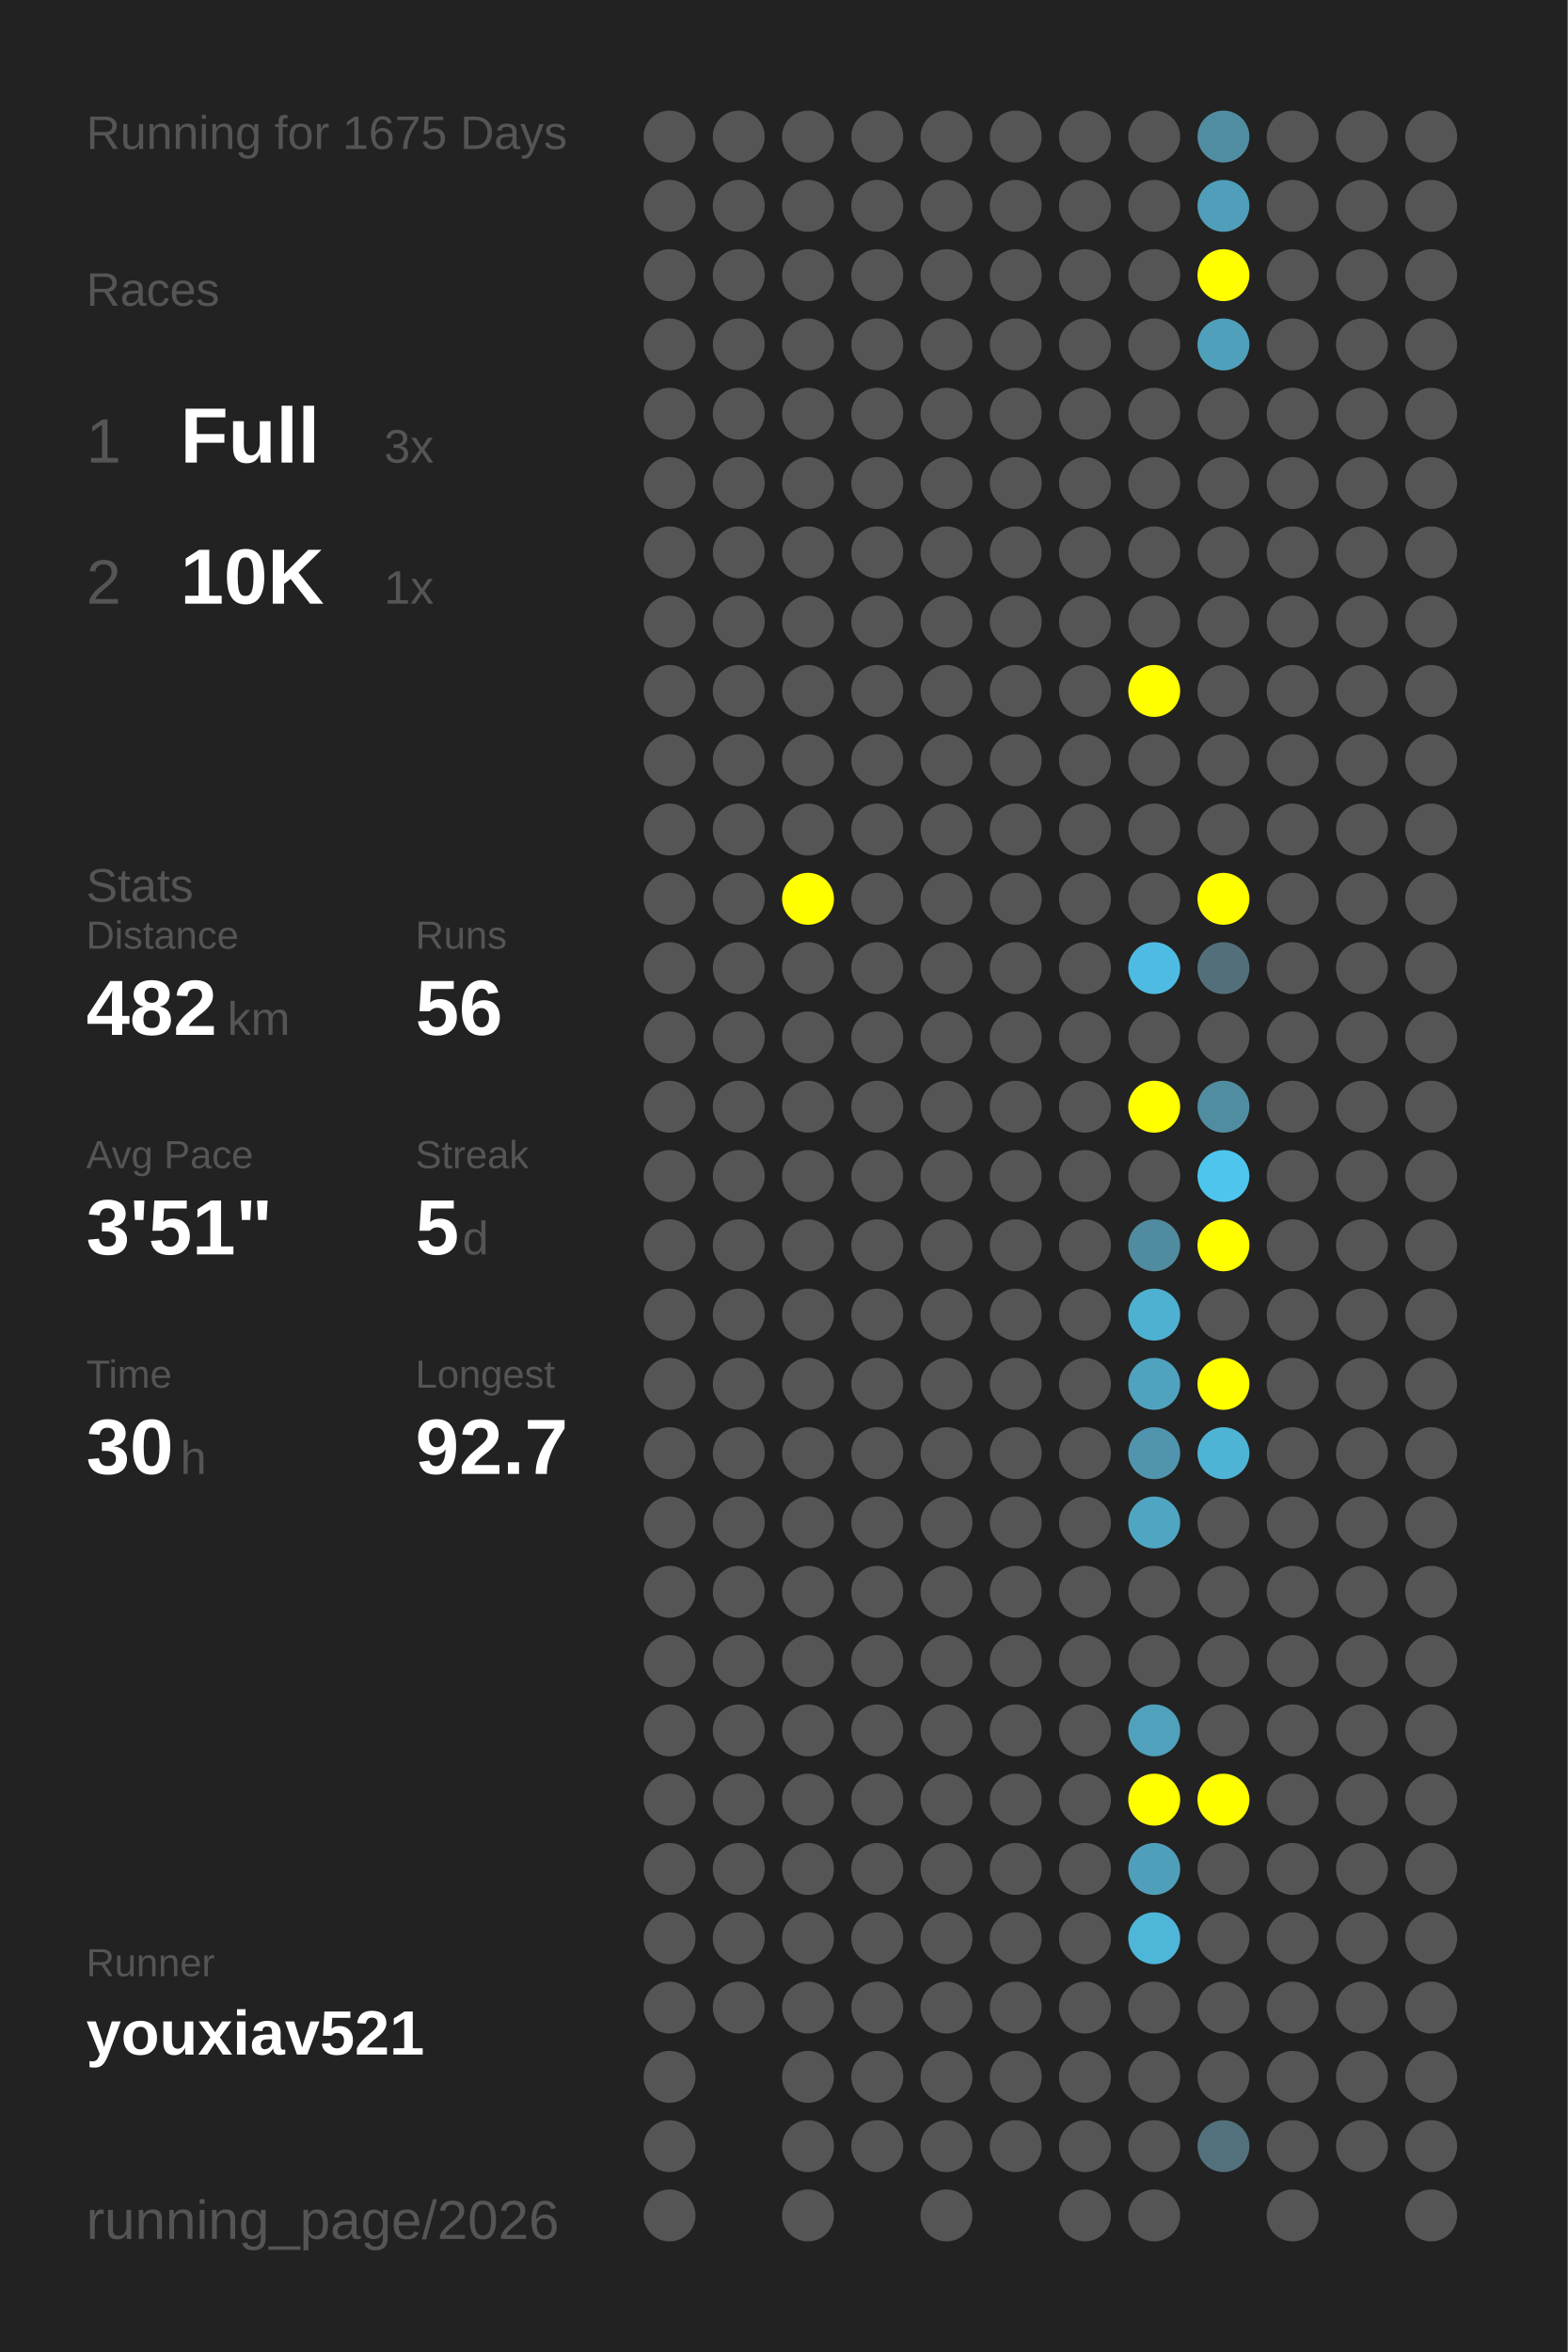
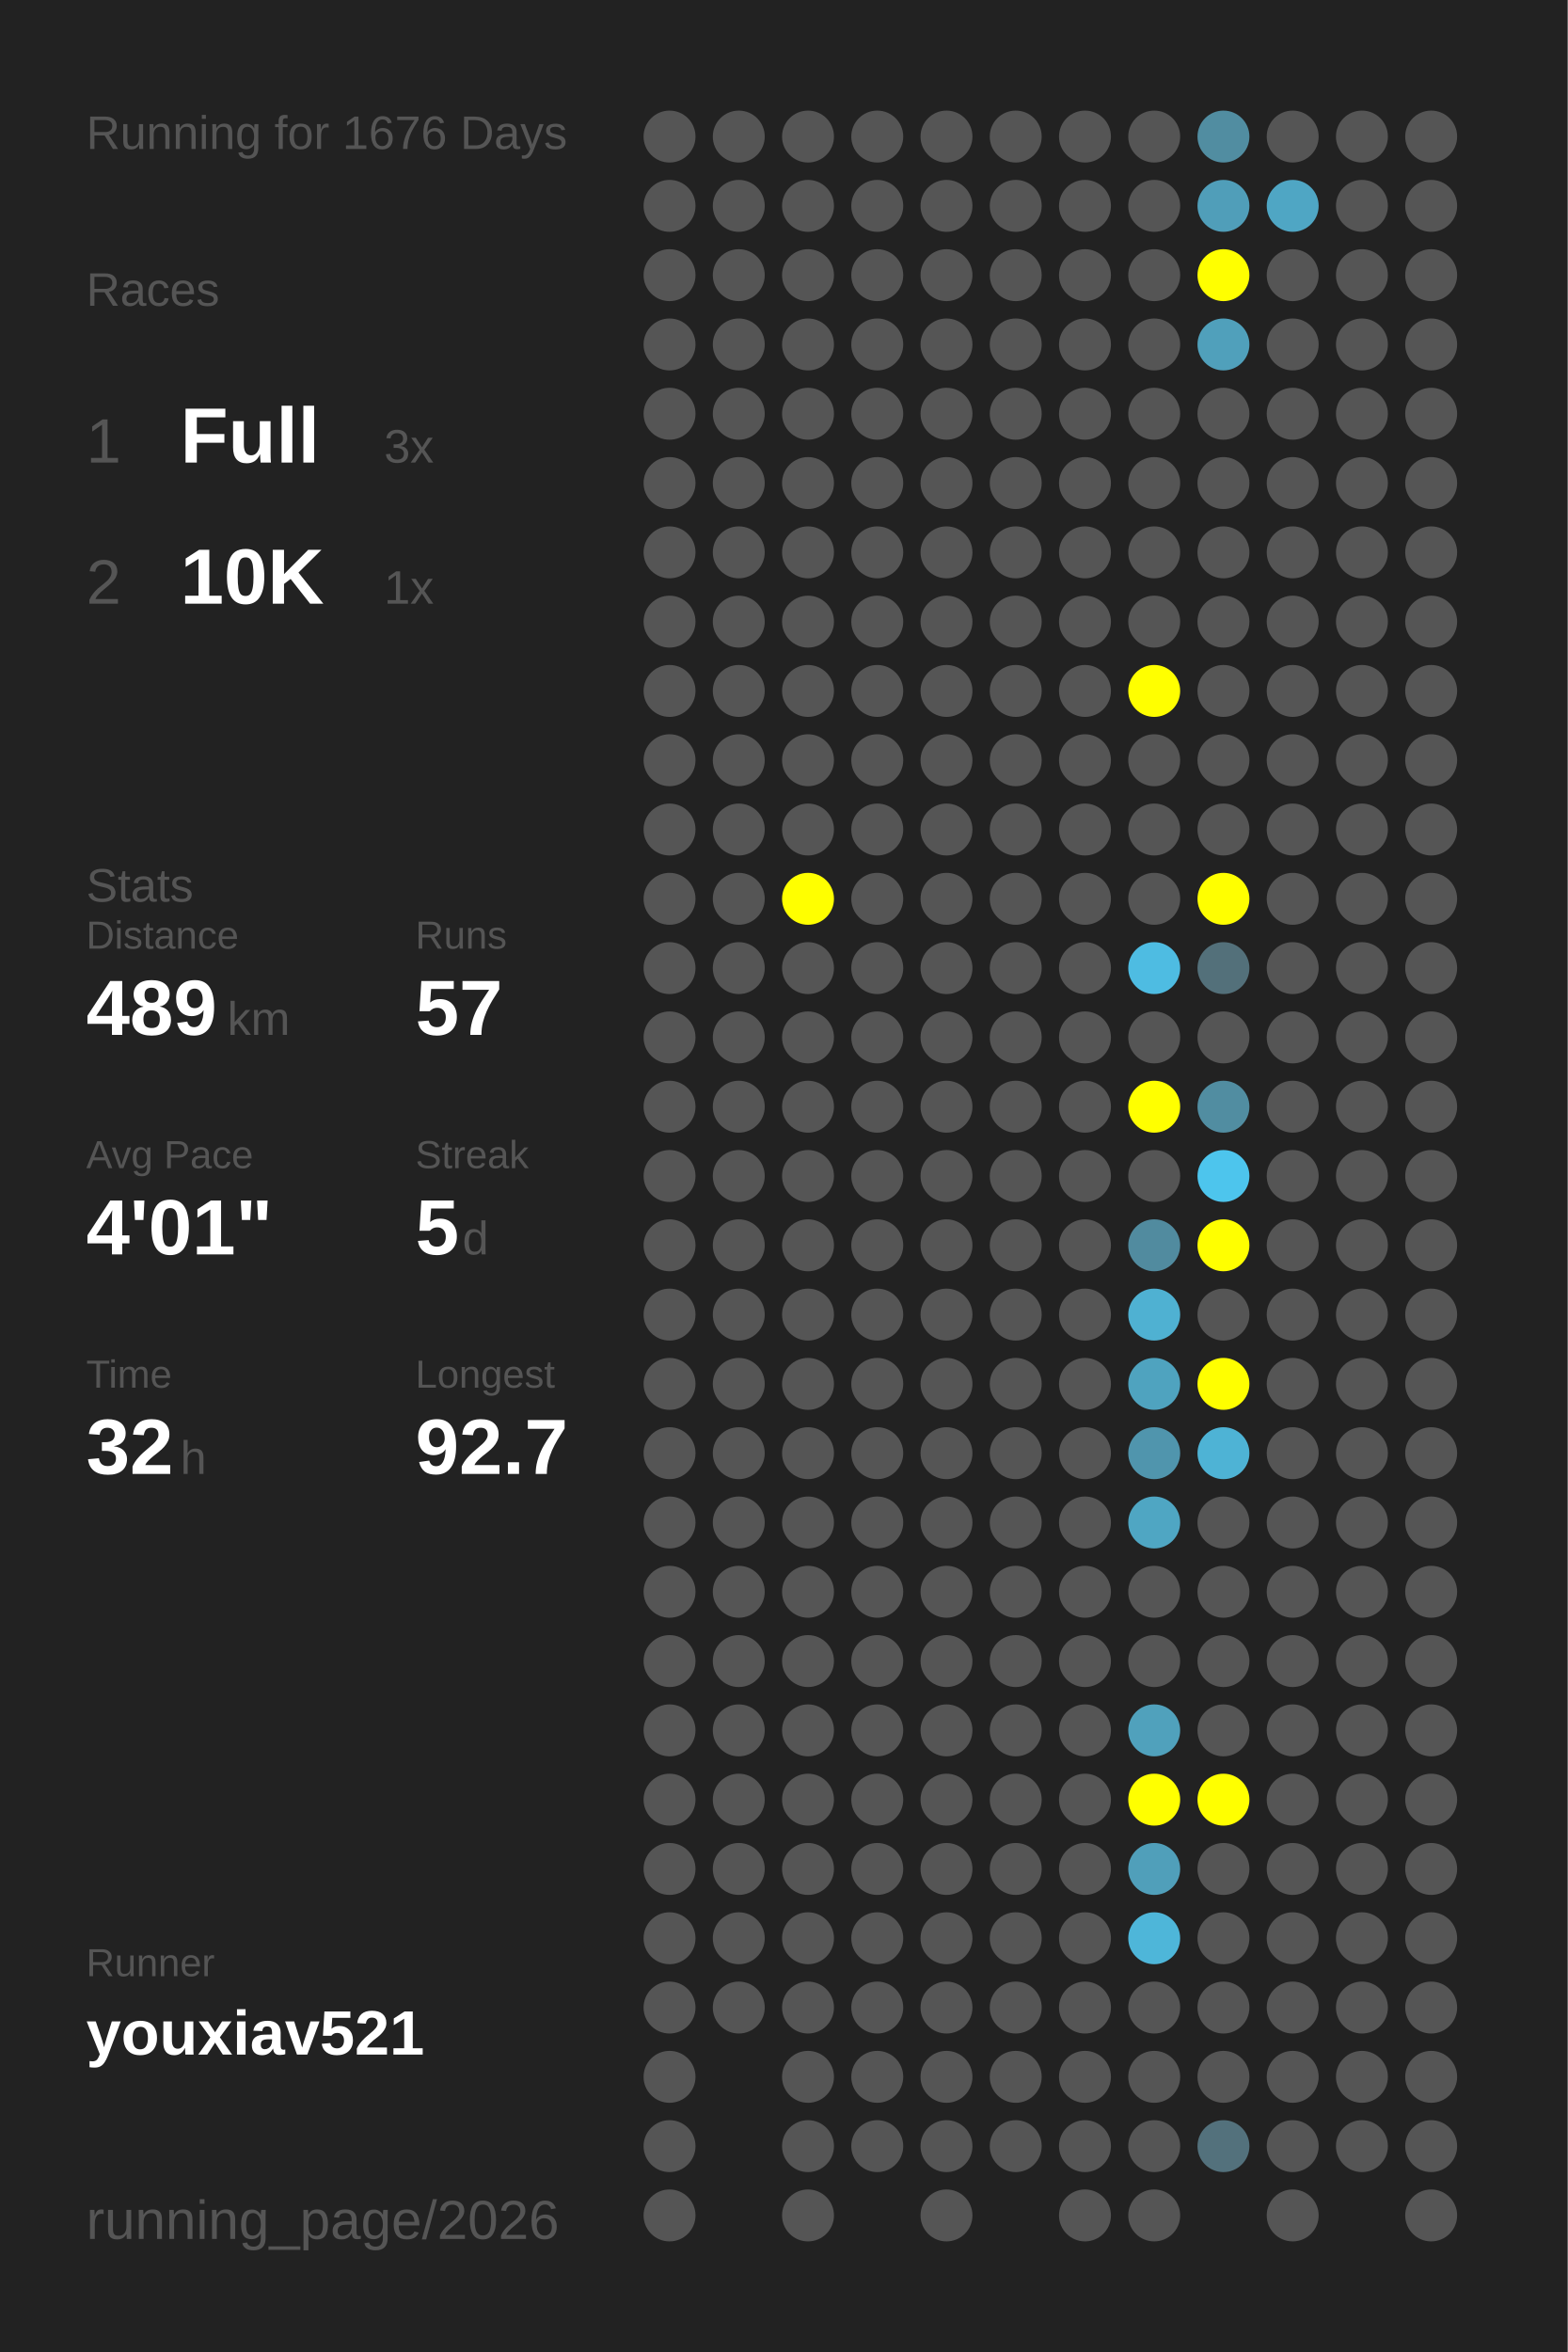
<svg xmlns="http://www.w3.org/2000/svg" baseProfile="full" height="300mm" version="1.1" viewBox="0,0,200,300" width="200mm">
  <defs />
  <rect fill="#222222" height="300" width="200" x="0" y="0" />
-   <text fill="#555555" style="font-size:6px; font-family:Arial;" x="11" y="19">Running for 1675 Days</text>
+   <text fill="#555555" style="font-size:6px; font-family:Arial;" x="11" y="19">Running for 1676 Days</text>
  <text fill="#555555" style="font-size:6px; font-family:Arial;" x="11" y="39">Races</text>
  <text fill="#555555" style="font-size:8px; font-family:Arial;" x="11" y="59">1</text>
  <text fill="#FFFFFF" style="font-size:10px; font-family:Arial; font-weight:bold;" x="23" y="59">Full</text>
  <text fill="#555555" style="font-size:6px; font-family:Arial;" x="49" y="59">3x</text>
  <text fill="#555555" style="font-size:8px; font-family:Arial;" x="11" y="77">2</text>
  <text fill="#FFFFFF" style="font-size:10px; font-family:Arial; font-weight:bold;" x="23" y="77">10K</text>
  <text fill="#555555" style="font-size:6px; font-family:Arial;" x="49" y="77">1x</text>
  <text fill="#555555" style="font-size:6px; font-family:Arial;" x="11" y="115">Stats</text>
  <text fill="#555555" style="font-size:5px; font-family:Arial;" x="11" y="121">Distance</text>
-   <text fill="#FFFFFF" style="font-size:10px; font-family:Arial; font-weight:bold;" x="11" y="132">482</text>
+   <text fill="#FFFFFF" style="font-size:10px; font-family:Arial; font-weight:bold;" x="11" y="132">489</text>
  <text fill="#555555" style="font-size:6px; font-family:Arial;" x="29" y="132">km</text>
  <text fill="#555555" style="font-size:5px; font-family:Arial;" x="53" y="121">Runs</text>
-   <text fill="#FFFFFF" style="font-size:10px; font-family:Arial; font-weight:bold;" x="53" y="132">56</text>
+   <text fill="#FFFFFF" style="font-size:10px; font-family:Arial; font-weight:bold;" x="53" y="132">57</text>
  <text fill="#555555" style="font-size:5px; font-family:Arial;" x="11" y="149">Avg Pace</text>
-   <text fill="#FFFFFF" style="font-size:10px; font-family:Arial; font-weight:bold;" x="11" y="160">3'51"</text>
+   <text fill="#FFFFFF" style="font-size:10px; font-family:Arial; font-weight:bold;" x="11" y="160">4'01"</text>
  <text fill="#555555" style="font-size:5px; font-family:Arial;" x="53" y="149">Streak</text>
  <text fill="#FFFFFF" style="font-size:10px; font-family:Arial; font-weight:bold;" x="53" y="160">5</text>
  <text fill="#555555" style="font-size:6px; font-family:Arial;" x="59" y="160">d</text>
  <text fill="#555555" style="font-size:5px; font-family:Arial;" x="11" y="177">Time</text>
-   <text fill="#FFFFFF" style="font-size:10px; font-family:Arial; font-weight:bold;" x="11" y="188">30</text>
+   <text fill="#FFFFFF" style="font-size:10px; font-family:Arial; font-weight:bold;" x="11" y="188">32</text>
  <text fill="#555555" style="font-size:6px; font-family:Arial;" x="23" y="188">h</text>
  <text fill="#555555" style="font-size:5px; font-family:Arial;" x="53" y="177">Longest</text>
  <text fill="#FFFFFF" style="font-size:10px; font-family:Arial; font-weight:bold;" x="53" y="188">92.7</text>
  <text fill="#555555" style="font-size:5px; font-family:Arial;" x="11" y="252.065">Runner</text>
  <text fill="#FFFFFF" style="font-size:8px; font-family:Arial; font-weight:bold;" x="11" y="262.065">youxiav521</text>
  <text fill="#555555" style="font-size:7px; font-family:Arial;" x="11" y="285.581">running_page/2026</text>
  <circle cx="85.417" cy="17.419" fill="#555555" r="3.312" />
  <circle cx="85.417" cy="26.258" fill="#555555" r="3.312" />
  <circle cx="85.417" cy="35.097" fill="#555555" r="3.312" />
  <circle cx="85.417" cy="43.935" fill="#555555" r="3.312" />
  <circle cx="85.417" cy="52.774" fill="#555555" r="3.312" />
  <circle cx="85.417" cy="61.613" fill="#555555" r="3.312" />
  <circle cx="85.417" cy="70.452" fill="#555555" r="3.312" />
  <circle cx="85.417" cy="79.29" fill="#555555" r="3.312" />
  <circle cx="85.417" cy="88.129" fill="#555555" r="3.312" />
  <circle cx="85.417" cy="96.968" fill="#555555" r="3.312" />
  <circle cx="85.417" cy="105.806" fill="#555555" r="3.312" />
  <circle cx="85.417" cy="114.645" fill="#555555" r="3.312" />
  <circle cx="85.417" cy="123.484" fill="#555555" r="3.312" />
  <circle cx="85.417" cy="132.323" fill="#555555" r="3.312" />
  <circle cx="85.417" cy="141.161" fill="#555555" r="3.312" />
  <circle cx="85.417" cy="150" fill="#555555" r="3.312" />
  <circle cx="85.417" cy="158.839" fill="#555555" r="3.312" />
  <circle cx="85.417" cy="167.677" fill="#555555" r="3.312" />
  <circle cx="85.417" cy="176.516" fill="#555555" r="3.312" />
  <circle cx="85.417" cy="185.355" fill="#555555" r="3.312" />
  <circle cx="85.417" cy="194.194" fill="#555555" r="3.312" />
  <circle cx="85.417" cy="203.032" fill="#555555" r="3.312" />
  <circle cx="85.417" cy="211.871" fill="#555555" r="3.312" />
  <circle cx="85.417" cy="220.71" fill="#555555" r="3.312" />
  <circle cx="85.417" cy="229.548" fill="#555555" r="3.312" />
  <circle cx="85.417" cy="238.387" fill="#555555" r="3.312" />
  <circle cx="85.417" cy="247.226" fill="#555555" r="3.312" />
  <circle cx="85.417" cy="256.065" fill="#555555" r="3.312" />
  <circle cx="85.417" cy="264.903" fill="#555555" r="3.312" />
  <circle cx="85.417" cy="273.742" fill="#555555" r="3.312" />
  <circle cx="85.417" cy="282.581" fill="#555555" r="3.312" />
  <circle cx="94.25" cy="17.419" fill="#555555" r="3.312" />
  <circle cx="94.25" cy="26.258" fill="#555555" r="3.312" />
  <circle cx="94.25" cy="35.097" fill="#555555" r="3.312" />
  <circle cx="94.25" cy="43.935" fill="#555555" r="3.312" />
  <circle cx="94.25" cy="52.774" fill="#555555" r="3.312" />
  <circle cx="94.25" cy="61.613" fill="#555555" r="3.312" />
  <circle cx="94.25" cy="70.452" fill="#555555" r="3.312" />
  <circle cx="94.25" cy="79.29" fill="#555555" r="3.312" />
  <circle cx="94.25" cy="88.129" fill="#555555" r="3.312" />
  <circle cx="94.25" cy="96.968" fill="#555555" r="3.312" />
  <circle cx="94.25" cy="105.806" fill="#555555" r="3.312" />
  <circle cx="94.25" cy="114.645" fill="#555555" r="3.312" />
  <circle cx="94.25" cy="123.484" fill="#555555" r="3.312" />
  <circle cx="94.25" cy="132.323" fill="#555555" r="3.312" />
  <circle cx="94.25" cy="141.161" fill="#555555" r="3.312" />
  <circle cx="94.25" cy="150" fill="#555555" r="3.312" />
  <circle cx="94.25" cy="158.839" fill="#555555" r="3.312" />
  <circle cx="94.25" cy="167.677" fill="#555555" r="3.312" />
  <circle cx="94.25" cy="176.516" fill="#555555" r="3.312" />
  <circle cx="94.25" cy="185.355" fill="#555555" r="3.312" />
  <circle cx="94.25" cy="194.194" fill="#555555" r="3.312" />
  <circle cx="94.25" cy="203.032" fill="#555555" r="3.312" />
  <circle cx="94.25" cy="211.871" fill="#555555" r="3.312" />
  <circle cx="94.25" cy="220.71" fill="#555555" r="3.312" />
  <circle cx="94.25" cy="229.548" fill="#555555" r="3.312" />
  <circle cx="94.25" cy="238.387" fill="#555555" r="3.312" />
  <circle cx="94.25" cy="247.226" fill="#555555" r="3.312" />
  <circle cx="94.25" cy="256.065" fill="#555555" r="3.312" />
  <circle cx="103.083" cy="17.419" fill="#555555" r="3.312" />
  <circle cx="103.083" cy="26.258" fill="#555555" r="3.312" />
  <circle cx="103.083" cy="35.097" fill="#555555" r="3.312" />
  <circle cx="103.083" cy="43.935" fill="#555555" r="3.312" />
  <circle cx="103.083" cy="52.774" fill="#555555" r="3.312" />
  <circle cx="103.083" cy="61.613" fill="#555555" r="3.312" />
  <circle cx="103.083" cy="70.452" fill="#555555" r="3.312" />
  <circle cx="103.083" cy="79.29" fill="#555555" r="3.312" />
  <circle cx="103.083" cy="88.129" fill="#555555" r="3.312" />
  <circle cx="103.083" cy="96.968" fill="#555555" r="3.312" />
  <circle cx="103.083" cy="105.806" fill="#555555" r="3.312" />
  <circle cx="103.083" cy="114.645" fill="#FFFF00" r="3.312" />
  <circle cx="103.083" cy="123.484" fill="#555555" r="3.312" />
  <circle cx="103.083" cy="132.323" fill="#555555" r="3.312" />
  <circle cx="103.083" cy="141.161" fill="#555555" r="3.312" />
  <circle cx="103.083" cy="150" fill="#555555" r="3.312" />
  <circle cx="103.083" cy="158.839" fill="#555555" r="3.312" />
  <circle cx="103.083" cy="167.677" fill="#555555" r="3.312" />
  <circle cx="103.083" cy="176.516" fill="#555555" r="3.312" />
  <circle cx="103.083" cy="185.355" fill="#555555" r="3.312" />
  <circle cx="103.083" cy="194.194" fill="#555555" r="3.312" />
  <circle cx="103.083" cy="203.032" fill="#555555" r="3.312" />
  <circle cx="103.083" cy="211.871" fill="#555555" r="3.312" />
  <circle cx="103.083" cy="220.71" fill="#555555" r="3.312" />
  <circle cx="103.083" cy="229.548" fill="#555555" r="3.312" />
  <circle cx="103.083" cy="238.387" fill="#555555" r="3.312" />
  <circle cx="103.083" cy="247.226" fill="#555555" r="3.312" />
  <circle cx="103.083" cy="256.065" fill="#555555" r="3.312" />
  <circle cx="103.083" cy="264.903" fill="#555555" r="3.312" />
  <circle cx="103.083" cy="273.742" fill="#555555" r="3.312" />
  <circle cx="103.083" cy="282.581" fill="#555555" r="3.312" />
  <circle cx="111.917" cy="17.419" fill="#555555" r="3.312" />
  <circle cx="111.917" cy="26.258" fill="#555555" r="3.312" />
  <circle cx="111.917" cy="35.097" fill="#555555" r="3.312" />
  <circle cx="111.917" cy="43.935" fill="#555555" r="3.312" />
  <circle cx="111.917" cy="52.774" fill="#555555" r="3.312" />
  <circle cx="111.917" cy="61.613" fill="#555555" r="3.312" />
  <circle cx="111.917" cy="70.452" fill="#555555" r="3.312" />
  <circle cx="111.917" cy="79.29" fill="#555555" r="3.312" />
  <circle cx="111.917" cy="88.129" fill="#555555" r="3.312" />
  <circle cx="111.917" cy="96.968" fill="#555555" r="3.312" />
  <circle cx="111.917" cy="105.806" fill="#555555" r="3.312" />
  <circle cx="111.917" cy="114.645" fill="#555555" r="3.312" />
  <circle cx="111.917" cy="123.484" fill="#555555" r="3.312" />
  <circle cx="111.917" cy="132.323" fill="#555555" r="3.312" />
  <circle cx="111.917" cy="141.161" fill="#555555" r="3.312" />
  <circle cx="111.917" cy="150" fill="#555555" r="3.312" />
  <circle cx="111.917" cy="158.839" fill="#555555" r="3.312" />
  <circle cx="111.917" cy="167.677" fill="#555555" r="3.312" />
  <circle cx="111.917" cy="176.516" fill="#555555" r="3.312" />
  <circle cx="111.917" cy="185.355" fill="#555555" r="3.312" />
  <circle cx="111.917" cy="194.194" fill="#555555" r="3.312" />
  <circle cx="111.917" cy="203.032" fill="#555555" r="3.312" />
  <circle cx="111.917" cy="211.871" fill="#555555" r="3.312" />
  <circle cx="111.917" cy="220.71" fill="#555555" r="3.312" />
  <circle cx="111.917" cy="229.548" fill="#555555" r="3.312" />
  <circle cx="111.917" cy="238.387" fill="#555555" r="3.312" />
  <circle cx="111.917" cy="247.226" fill="#555555" r="3.312" />
  <circle cx="111.917" cy="256.065" fill="#555555" r="3.312" />
  <circle cx="111.917" cy="264.903" fill="#555555" r="3.312" />
  <circle cx="111.917" cy="273.742" fill="#555555" r="3.312" />
  <circle cx="120.75" cy="17.419" fill="#555555" r="3.312" />
  <circle cx="120.75" cy="26.258" fill="#555555" r="3.312" />
  <circle cx="120.75" cy="35.097" fill="#555555" r="3.312" />
  <circle cx="120.75" cy="43.935" fill="#555555" r="3.312" />
  <circle cx="120.75" cy="52.774" fill="#555555" r="3.312" />
  <circle cx="120.75" cy="61.613" fill="#555555" r="3.312" />
  <circle cx="120.75" cy="70.452" fill="#555555" r="3.312" />
  <circle cx="120.75" cy="79.29" fill="#555555" r="3.312" />
  <circle cx="120.75" cy="88.129" fill="#555555" r="3.312" />
  <circle cx="120.75" cy="96.968" fill="#555555" r="3.312" />
  <circle cx="120.75" cy="105.806" fill="#555555" r="3.312" />
  <circle cx="120.75" cy="114.645" fill="#555555" r="3.312" />
  <circle cx="120.75" cy="123.484" fill="#555555" r="3.312" />
  <circle cx="120.75" cy="132.323" fill="#555555" r="3.312" />
  <circle cx="120.75" cy="141.161" fill="#555555" r="3.312" />
  <circle cx="120.75" cy="150" fill="#555555" r="3.312" />
  <circle cx="120.75" cy="158.839" fill="#555555" r="3.312" />
  <circle cx="120.75" cy="167.677" fill="#555555" r="3.312" />
  <circle cx="120.75" cy="176.516" fill="#555555" r="3.312" />
  <circle cx="120.75" cy="185.355" fill="#555555" r="3.312" />
  <circle cx="120.75" cy="194.194" fill="#555555" r="3.312" />
  <circle cx="120.75" cy="203.032" fill="#555555" r="3.312" />
  <circle cx="120.75" cy="211.871" fill="#555555" r="3.312" />
  <circle cx="120.75" cy="220.71" fill="#555555" r="3.312" />
  <circle cx="120.75" cy="229.548" fill="#555555" r="3.312" />
  <circle cx="120.75" cy="238.387" fill="#555555" r="3.312" />
  <circle cx="120.75" cy="247.226" fill="#555555" r="3.312" />
  <circle cx="120.75" cy="256.065" fill="#555555" r="3.312" />
  <circle cx="120.75" cy="264.903" fill="#555555" r="3.312" />
  <circle cx="120.75" cy="273.742" fill="#555555" r="3.312" />
  <circle cx="120.75" cy="282.581" fill="#555555" r="3.312" />
  <circle cx="129.583" cy="17.419" fill="#555555" r="3.312" />
  <circle cx="129.583" cy="26.258" fill="#555555" r="3.312" />
  <circle cx="129.583" cy="35.097" fill="#555555" r="3.312" />
  <circle cx="129.583" cy="43.935" fill="#555555" r="3.312" />
  <circle cx="129.583" cy="52.774" fill="#555555" r="3.312" />
  <circle cx="129.583" cy="61.613" fill="#555555" r="3.312" />
  <circle cx="129.583" cy="70.452" fill="#555555" r="3.312" />
  <circle cx="129.583" cy="79.29" fill="#555555" r="3.312" />
  <circle cx="129.583" cy="88.129" fill="#555555" r="3.312" />
  <circle cx="129.583" cy="96.968" fill="#555555" r="3.312" />
  <circle cx="129.583" cy="105.806" fill="#555555" r="3.312" />
  <circle cx="129.583" cy="114.645" fill="#555555" r="3.312" />
  <circle cx="129.583" cy="123.484" fill="#555555" r="3.312" />
  <circle cx="129.583" cy="132.323" fill="#555555" r="3.312" />
  <circle cx="129.583" cy="141.161" fill="#555555" r="3.312" />
  <circle cx="129.583" cy="150" fill="#555555" r="3.312" />
  <circle cx="129.583" cy="158.839" fill="#555555" r="3.312" />
  <circle cx="129.583" cy="167.677" fill="#555555" r="3.312" />
  <circle cx="129.583" cy="176.516" fill="#555555" r="3.312" />
  <circle cx="129.583" cy="185.355" fill="#555555" r="3.312" />
  <circle cx="129.583" cy="194.194" fill="#555555" r="3.312" />
  <circle cx="129.583" cy="203.032" fill="#555555" r="3.312" />
  <circle cx="129.583" cy="211.871" fill="#555555" r="3.312" />
  <circle cx="129.583" cy="220.71" fill="#555555" r="3.312" />
  <circle cx="129.583" cy="229.548" fill="#555555" r="3.312" />
  <circle cx="129.583" cy="238.387" fill="#555555" r="3.312" />
  <circle cx="129.583" cy="247.226" fill="#555555" r="3.312" />
  <circle cx="129.583" cy="256.065" fill="#555555" r="3.312" />
  <circle cx="129.583" cy="264.903" fill="#555555" r="3.312" />
  <circle cx="129.583" cy="273.742" fill="#555555" r="3.312" />
  <circle cx="138.417" cy="17.419" fill="#555555" r="3.312" />
  <circle cx="138.417" cy="26.258" fill="#555555" r="3.312" />
  <circle cx="138.417" cy="35.097" fill="#555555" r="3.312" />
  <circle cx="138.417" cy="43.935" fill="#555555" r="3.312" />
  <circle cx="138.417" cy="52.774" fill="#555555" r="3.312" />
  <circle cx="138.417" cy="61.613" fill="#555555" r="3.312" />
  <circle cx="138.417" cy="70.452" fill="#555555" r="3.312" />
  <circle cx="138.417" cy="79.29" fill="#555555" r="3.312" />
  <circle cx="138.417" cy="88.129" fill="#555555" r="3.312" />
  <circle cx="138.417" cy="96.968" fill="#555555" r="3.312" />
  <circle cx="138.417" cy="105.806" fill="#555555" r="3.312" />
  <circle cx="138.417" cy="114.645" fill="#555555" r="3.312" />
  <circle cx="138.417" cy="123.484" fill="#555555" r="3.312" />
  <circle cx="138.417" cy="132.323" fill="#555555" r="3.312" />
  <circle cx="138.417" cy="141.161" fill="#555555" r="3.312" />
  <circle cx="138.417" cy="150" fill="#555555" r="3.312" />
  <circle cx="138.417" cy="158.839" fill="#555555" r="3.312" />
  <circle cx="138.417" cy="167.677" fill="#555555" r="3.312" />
  <circle cx="138.417" cy="176.516" fill="#555555" r="3.312" />
  <circle cx="138.417" cy="185.355" fill="#555555" r="3.312" />
  <circle cx="138.417" cy="194.194" fill="#555555" r="3.312" />
  <circle cx="138.417" cy="203.032" fill="#555555" r="3.312" />
  <circle cx="138.417" cy="211.871" fill="#555555" r="3.312" />
  <circle cx="138.417" cy="220.71" fill="#555555" r="3.312" />
  <circle cx="138.417" cy="229.548" fill="#555555" r="3.312" />
  <circle cx="138.417" cy="238.387" fill="#555555" r="3.312" />
  <circle cx="138.417" cy="247.226" fill="#555555" r="3.312" />
  <circle cx="138.417" cy="256.065" fill="#555555" r="3.312" />
  <circle cx="138.417" cy="264.903" fill="#555555" r="3.312" />
  <circle cx="138.417" cy="273.742" fill="#555555" r="3.312" />
  <circle cx="138.417" cy="282.581" fill="#555555" r="3.312" />
  <circle cx="147.25" cy="17.419" fill="#555555" r="3.312" />
  <circle cx="147.25" cy="26.258" fill="#555555" r="3.312" />
  <circle cx="147.25" cy="35.097" fill="#555555" r="3.312" />
  <circle cx="147.25" cy="43.935" fill="#555555" r="3.312" />
  <circle cx="147.25" cy="52.774" fill="#555555" r="3.312" />
  <circle cx="147.25" cy="61.613" fill="#555555" r="3.312" />
  <circle cx="147.25" cy="70.452" fill="#555555" r="3.312" />
  <circle cx="147.25" cy="79.29" fill="#555555" r="3.312" />
  <circle cx="147.25" cy="88.129" fill="#FFFF00" r="3.312" />
  <circle cx="147.25" cy="96.968" fill="#555555" r="3.312" />
  <circle cx="147.25" cy="105.806" fill="#555555" r="3.312" />
  <circle cx="147.25" cy="114.645" fill="#555555" r="3.312" />
  <circle cx="147.25" cy="123.484" fill="#4ebce2" r="3.312" />
  <circle cx="147.25" cy="132.323" fill="#555555" r="3.312" />
  <circle cx="147.25" cy="141.161" fill="#FFFF00" r="3.312" />
  <circle cx="147.25" cy="150" fill="#555555" r="3.312" />
  <circle cx="147.25" cy="158.839" fill="#518b9f" r="3.312" />
  <circle cx="147.25" cy="167.677" fill="#4fb1d2" r="3.312" />
  <circle cx="147.25" cy="176.516" fill="#4fa3bf" r="3.312" />
  <circle cx="147.25" cy="185.355" fill="#5095ad" r="3.312" />
  <circle cx="147.25" cy="194.194" fill="#4fa6c3" r="3.312" />
  <circle cx="147.25" cy="203.032" fill="#555555" r="3.312" />
  <circle cx="147.25" cy="211.871" fill="#555555" r="3.312" />
  <circle cx="147.25" cy="220.71" fill="#50a1bc" r="3.312" />
  <circle cx="147.25" cy="229.548" fill="#FFFF00" r="3.312" />
  <circle cx="147.25" cy="238.387" fill="#509fba" r="3.312" />
  <circle cx="147.25" cy="247.226" fill="#4eb6d9" r="3.312" />
  <circle cx="147.25" cy="256.065" fill="#555555" r="3.312" />
  <circle cx="147.25" cy="264.903" fill="#555555" r="3.312" />
  <circle cx="147.25" cy="273.742" fill="#555555" r="3.312" />
  <circle cx="147.25" cy="282.581" fill="#555555" r="3.312" />
  <circle cx="156.083" cy="17.419" fill="#518da1" r="3.312" />
  <circle cx="156.083" cy="26.258" fill="#509eb9" r="3.312" />
  <circle cx="156.083" cy="35.097" fill="#FFFF00" r="3.312" />
  <circle cx="156.083" cy="43.935" fill="#50a0bb" r="3.312" />
  <circle cx="156.083" cy="52.774" fill="#555555" r="3.312" />
  <circle cx="156.083" cy="61.613" fill="#555555" r="3.312" />
  <circle cx="156.083" cy="70.452" fill="#555555" r="3.312" />
  <circle cx="156.083" cy="79.29" fill="#555555" r="3.312" />
  <circle cx="156.083" cy="88.129" fill="#555555" r="3.312" />
  <circle cx="156.083" cy="96.968" fill="#555555" r="3.312" />
  <circle cx="156.083" cy="105.806" fill="#555555" r="3.312" />
  <circle cx="156.083" cy="114.645" fill="#FFFF00" r="3.312" />
  <circle cx="156.083" cy="123.484" fill="#53707a" r="3.312" />
  <circle cx="156.083" cy="132.323" fill="#555555" r="3.312" />
  <circle cx="156.083" cy="141.161" fill="#518da1" r="3.312" />
  <circle cx="156.083" cy="150" fill="#4dc5ed" r="3.312" />
  <circle cx="156.083" cy="158.839" fill="#FFFF00" r="3.312" />
  <circle cx="156.083" cy="167.677" fill="#555555" r="3.312" />
  <circle cx="156.083" cy="176.516" fill="#FFFF00" r="3.312" />
  <circle cx="156.083" cy="185.355" fill="#4eb3d5" r="3.312" />
  <circle cx="156.083" cy="194.194" fill="#555555" r="3.312" />
  <circle cx="156.083" cy="203.032" fill="#555555" r="3.312" />
  <circle cx="156.083" cy="211.871" fill="#555555" r="3.312" />
  <circle cx="156.083" cy="220.71" fill="#555555" r="3.312" />
  <circle cx="156.083" cy="229.548" fill="#FFFF00" r="3.312" />
  <circle cx="156.083" cy="238.387" fill="#555555" r="3.312" />
  <circle cx="156.083" cy="247.226" fill="#555555" r="3.312" />
  <circle cx="156.083" cy="256.065" fill="#555555" r="3.312" />
  <circle cx="156.083" cy="264.903" fill="#555555" r="3.312" />
  <circle cx="156.083" cy="273.742" fill="#53717c" r="3.312" />
  <circle cx="164.917" cy="17.419" fill="#555555" r="3.312" />
-   <circle cx="164.917" cy="26.258" fill="#555555" r="3.312" />
+   <circle cx="164.917" cy="26.258" fill="#4fa6c4" r="3.312" />
  <circle cx="164.917" cy="35.097" fill="#555555" r="3.312" />
  <circle cx="164.917" cy="43.935" fill="#555555" r="3.312" />
  <circle cx="164.917" cy="52.774" fill="#555555" r="3.312" />
  <circle cx="164.917" cy="61.613" fill="#555555" r="3.312" />
  <circle cx="164.917" cy="70.452" fill="#555555" r="3.312" />
  <circle cx="164.917" cy="79.29" fill="#555555" r="3.312" />
  <circle cx="164.917" cy="88.129" fill="#555555" r="3.312" />
  <circle cx="164.917" cy="96.968" fill="#555555" r="3.312" />
  <circle cx="164.917" cy="105.806" fill="#555555" r="3.312" />
  <circle cx="164.917" cy="114.645" fill="#555555" r="3.312" />
  <circle cx="164.917" cy="123.484" fill="#555555" r="3.312" />
  <circle cx="164.917" cy="132.323" fill="#555555" r="3.312" />
  <circle cx="164.917" cy="141.161" fill="#555555" r="3.312" />
  <circle cx="164.917" cy="150" fill="#555555" r="3.312" />
  <circle cx="164.917" cy="158.839" fill="#555555" r="3.312" />
  <circle cx="164.917" cy="167.677" fill="#555555" r="3.312" />
  <circle cx="164.917" cy="176.516" fill="#555555" r="3.312" />
  <circle cx="164.917" cy="185.355" fill="#555555" r="3.312" />
  <circle cx="164.917" cy="194.194" fill="#555555" r="3.312" />
  <circle cx="164.917" cy="203.032" fill="#555555" r="3.312" />
  <circle cx="164.917" cy="211.871" fill="#555555" r="3.312" />
  <circle cx="164.917" cy="220.71" fill="#555555" r="3.312" />
  <circle cx="164.917" cy="229.548" fill="#555555" r="3.312" />
  <circle cx="164.917" cy="238.387" fill="#555555" r="3.312" />
  <circle cx="164.917" cy="247.226" fill="#555555" r="3.312" />
  <circle cx="164.917" cy="256.065" fill="#555555" r="3.312" />
  <circle cx="164.917" cy="264.903" fill="#555555" r="3.312" />
  <circle cx="164.917" cy="273.742" fill="#555555" r="3.312" />
  <circle cx="164.917" cy="282.581" fill="#555555" r="3.312" />
  <circle cx="173.75" cy="17.419" fill="#555555" r="3.312" />
  <circle cx="173.75" cy="26.258" fill="#555555" r="3.312" />
  <circle cx="173.75" cy="35.097" fill="#555555" r="3.312" />
  <circle cx="173.75" cy="43.935" fill="#555555" r="3.312" />
  <circle cx="173.75" cy="52.774" fill="#555555" r="3.312" />
  <circle cx="173.75" cy="61.613" fill="#555555" r="3.312" />
  <circle cx="173.75" cy="70.452" fill="#555555" r="3.312" />
  <circle cx="173.75" cy="79.29" fill="#555555" r="3.312" />
  <circle cx="173.75" cy="88.129" fill="#555555" r="3.312" />
  <circle cx="173.75" cy="96.968" fill="#555555" r="3.312" />
  <circle cx="173.75" cy="105.806" fill="#555555" r="3.312" />
  <circle cx="173.75" cy="114.645" fill="#555555" r="3.312" />
  <circle cx="173.75" cy="123.484" fill="#555555" r="3.312" />
  <circle cx="173.75" cy="132.323" fill="#555555" r="3.312" />
  <circle cx="173.75" cy="141.161" fill="#555555" r="3.312" />
  <circle cx="173.75" cy="150" fill="#555555" r="3.312" />
  <circle cx="173.75" cy="158.839" fill="#555555" r="3.312" />
  <circle cx="173.75" cy="167.677" fill="#555555" r="3.312" />
  <circle cx="173.75" cy="176.516" fill="#555555" r="3.312" />
  <circle cx="173.75" cy="185.355" fill="#555555" r="3.312" />
  <circle cx="173.75" cy="194.194" fill="#555555" r="3.312" />
  <circle cx="173.75" cy="203.032" fill="#555555" r="3.312" />
  <circle cx="173.75" cy="211.871" fill="#555555" r="3.312" />
  <circle cx="173.75" cy="220.71" fill="#555555" r="3.312" />
  <circle cx="173.75" cy="229.548" fill="#555555" r="3.312" />
  <circle cx="173.75" cy="238.387" fill="#555555" r="3.312" />
  <circle cx="173.75" cy="247.226" fill="#555555" r="3.312" />
  <circle cx="173.75" cy="256.065" fill="#555555" r="3.312" />
  <circle cx="173.75" cy="264.903" fill="#555555" r="3.312" />
  <circle cx="173.75" cy="273.742" fill="#555555" r="3.312" />
  <circle cx="182.583" cy="17.419" fill="#555555" r="3.312" />
  <circle cx="182.583" cy="26.258" fill="#555555" r="3.312" />
  <circle cx="182.583" cy="35.097" fill="#555555" r="3.312" />
  <circle cx="182.583" cy="43.935" fill="#555555" r="3.312" />
  <circle cx="182.583" cy="52.774" fill="#555555" r="3.312" />
  <circle cx="182.583" cy="61.613" fill="#555555" r="3.312" />
  <circle cx="182.583" cy="70.452" fill="#555555" r="3.312" />
  <circle cx="182.583" cy="79.29" fill="#555555" r="3.312" />
  <circle cx="182.583" cy="88.129" fill="#555555" r="3.312" />
  <circle cx="182.583" cy="96.968" fill="#555555" r="3.312" />
  <circle cx="182.583" cy="105.806" fill="#555555" r="3.312" />
  <circle cx="182.583" cy="114.645" fill="#555555" r="3.312" />
  <circle cx="182.583" cy="123.484" fill="#555555" r="3.312" />
  <circle cx="182.583" cy="132.323" fill="#555555" r="3.312" />
  <circle cx="182.583" cy="141.161" fill="#555555" r="3.312" />
  <circle cx="182.583" cy="150" fill="#555555" r="3.312" />
  <circle cx="182.583" cy="158.839" fill="#555555" r="3.312" />
  <circle cx="182.583" cy="167.677" fill="#555555" r="3.312" />
  <circle cx="182.583" cy="176.516" fill="#555555" r="3.312" />
  <circle cx="182.583" cy="185.355" fill="#555555" r="3.312" />
  <circle cx="182.583" cy="194.194" fill="#555555" r="3.312" />
  <circle cx="182.583" cy="203.032" fill="#555555" r="3.312" />
  <circle cx="182.583" cy="211.871" fill="#555555" r="3.312" />
  <circle cx="182.583" cy="220.71" fill="#555555" r="3.312" />
  <circle cx="182.583" cy="229.548" fill="#555555" r="3.312" />
  <circle cx="182.583" cy="238.387" fill="#555555" r="3.312" />
  <circle cx="182.583" cy="247.226" fill="#555555" r="3.312" />
  <circle cx="182.583" cy="256.065" fill="#555555" r="3.312" />
  <circle cx="182.583" cy="264.903" fill="#555555" r="3.312" />
  <circle cx="182.583" cy="273.742" fill="#555555" r="3.312" />
  <circle cx="182.583" cy="282.581" fill="#555555" r="3.312" />
</svg>
